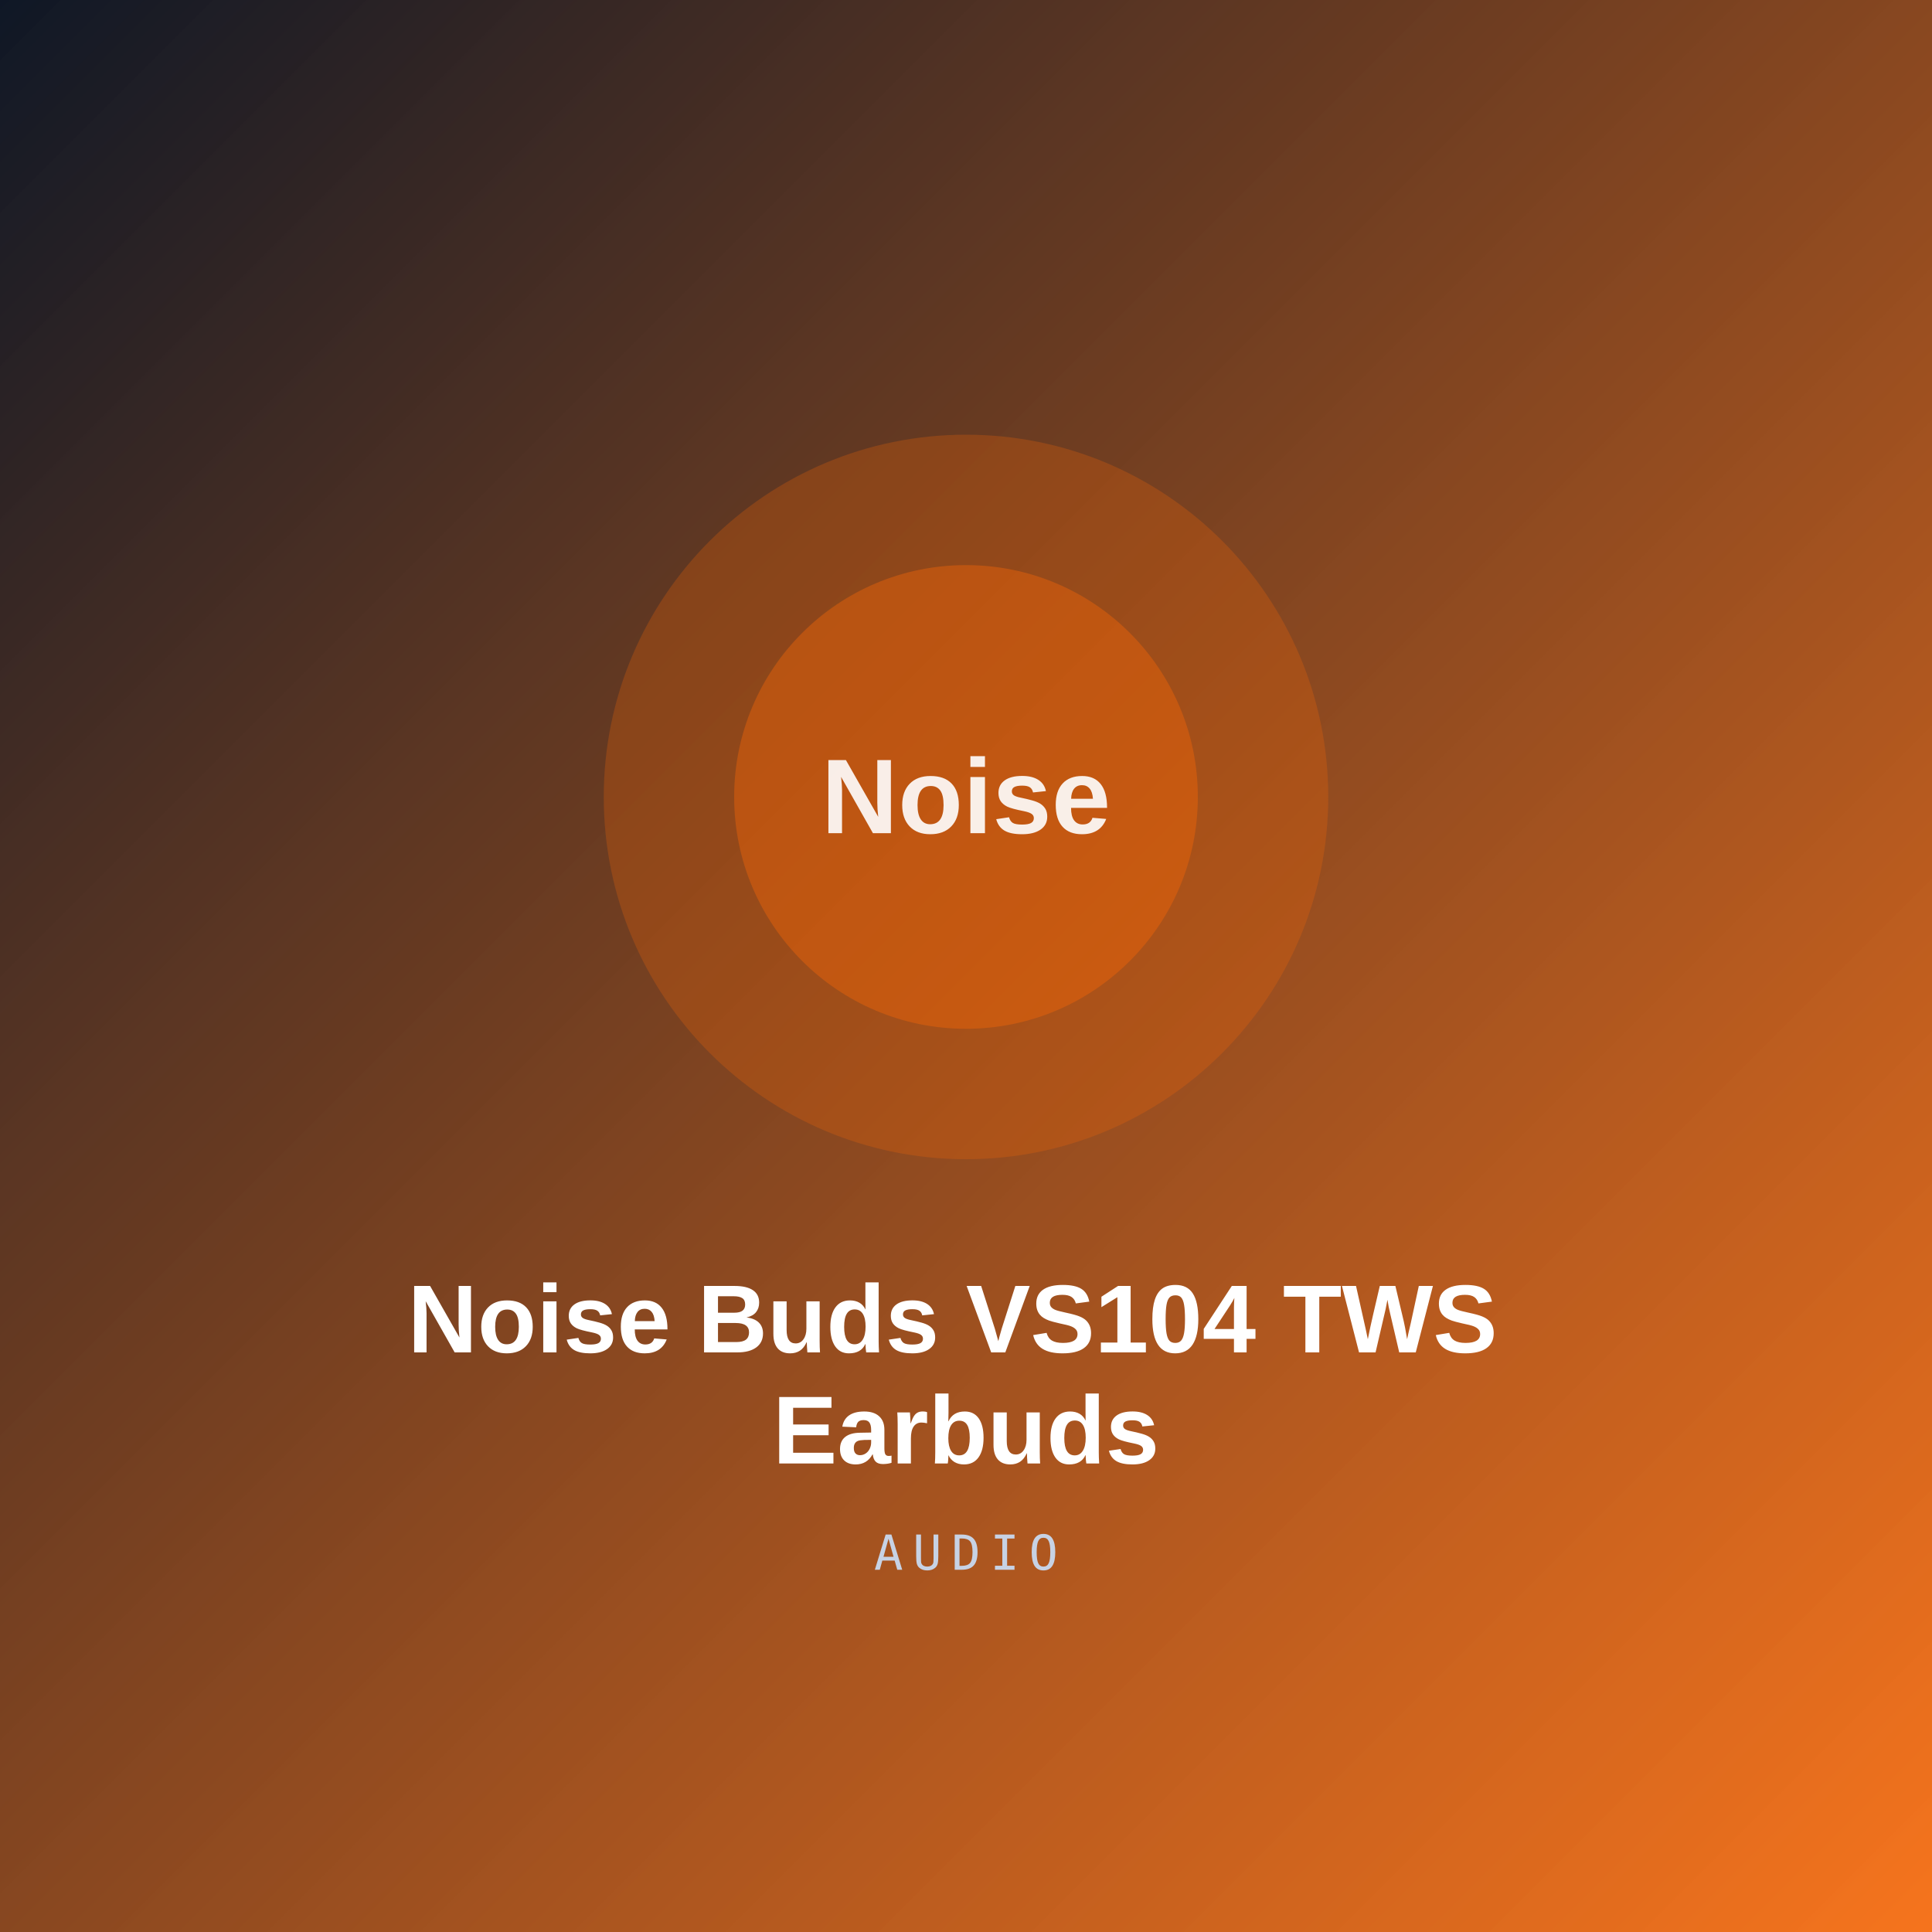
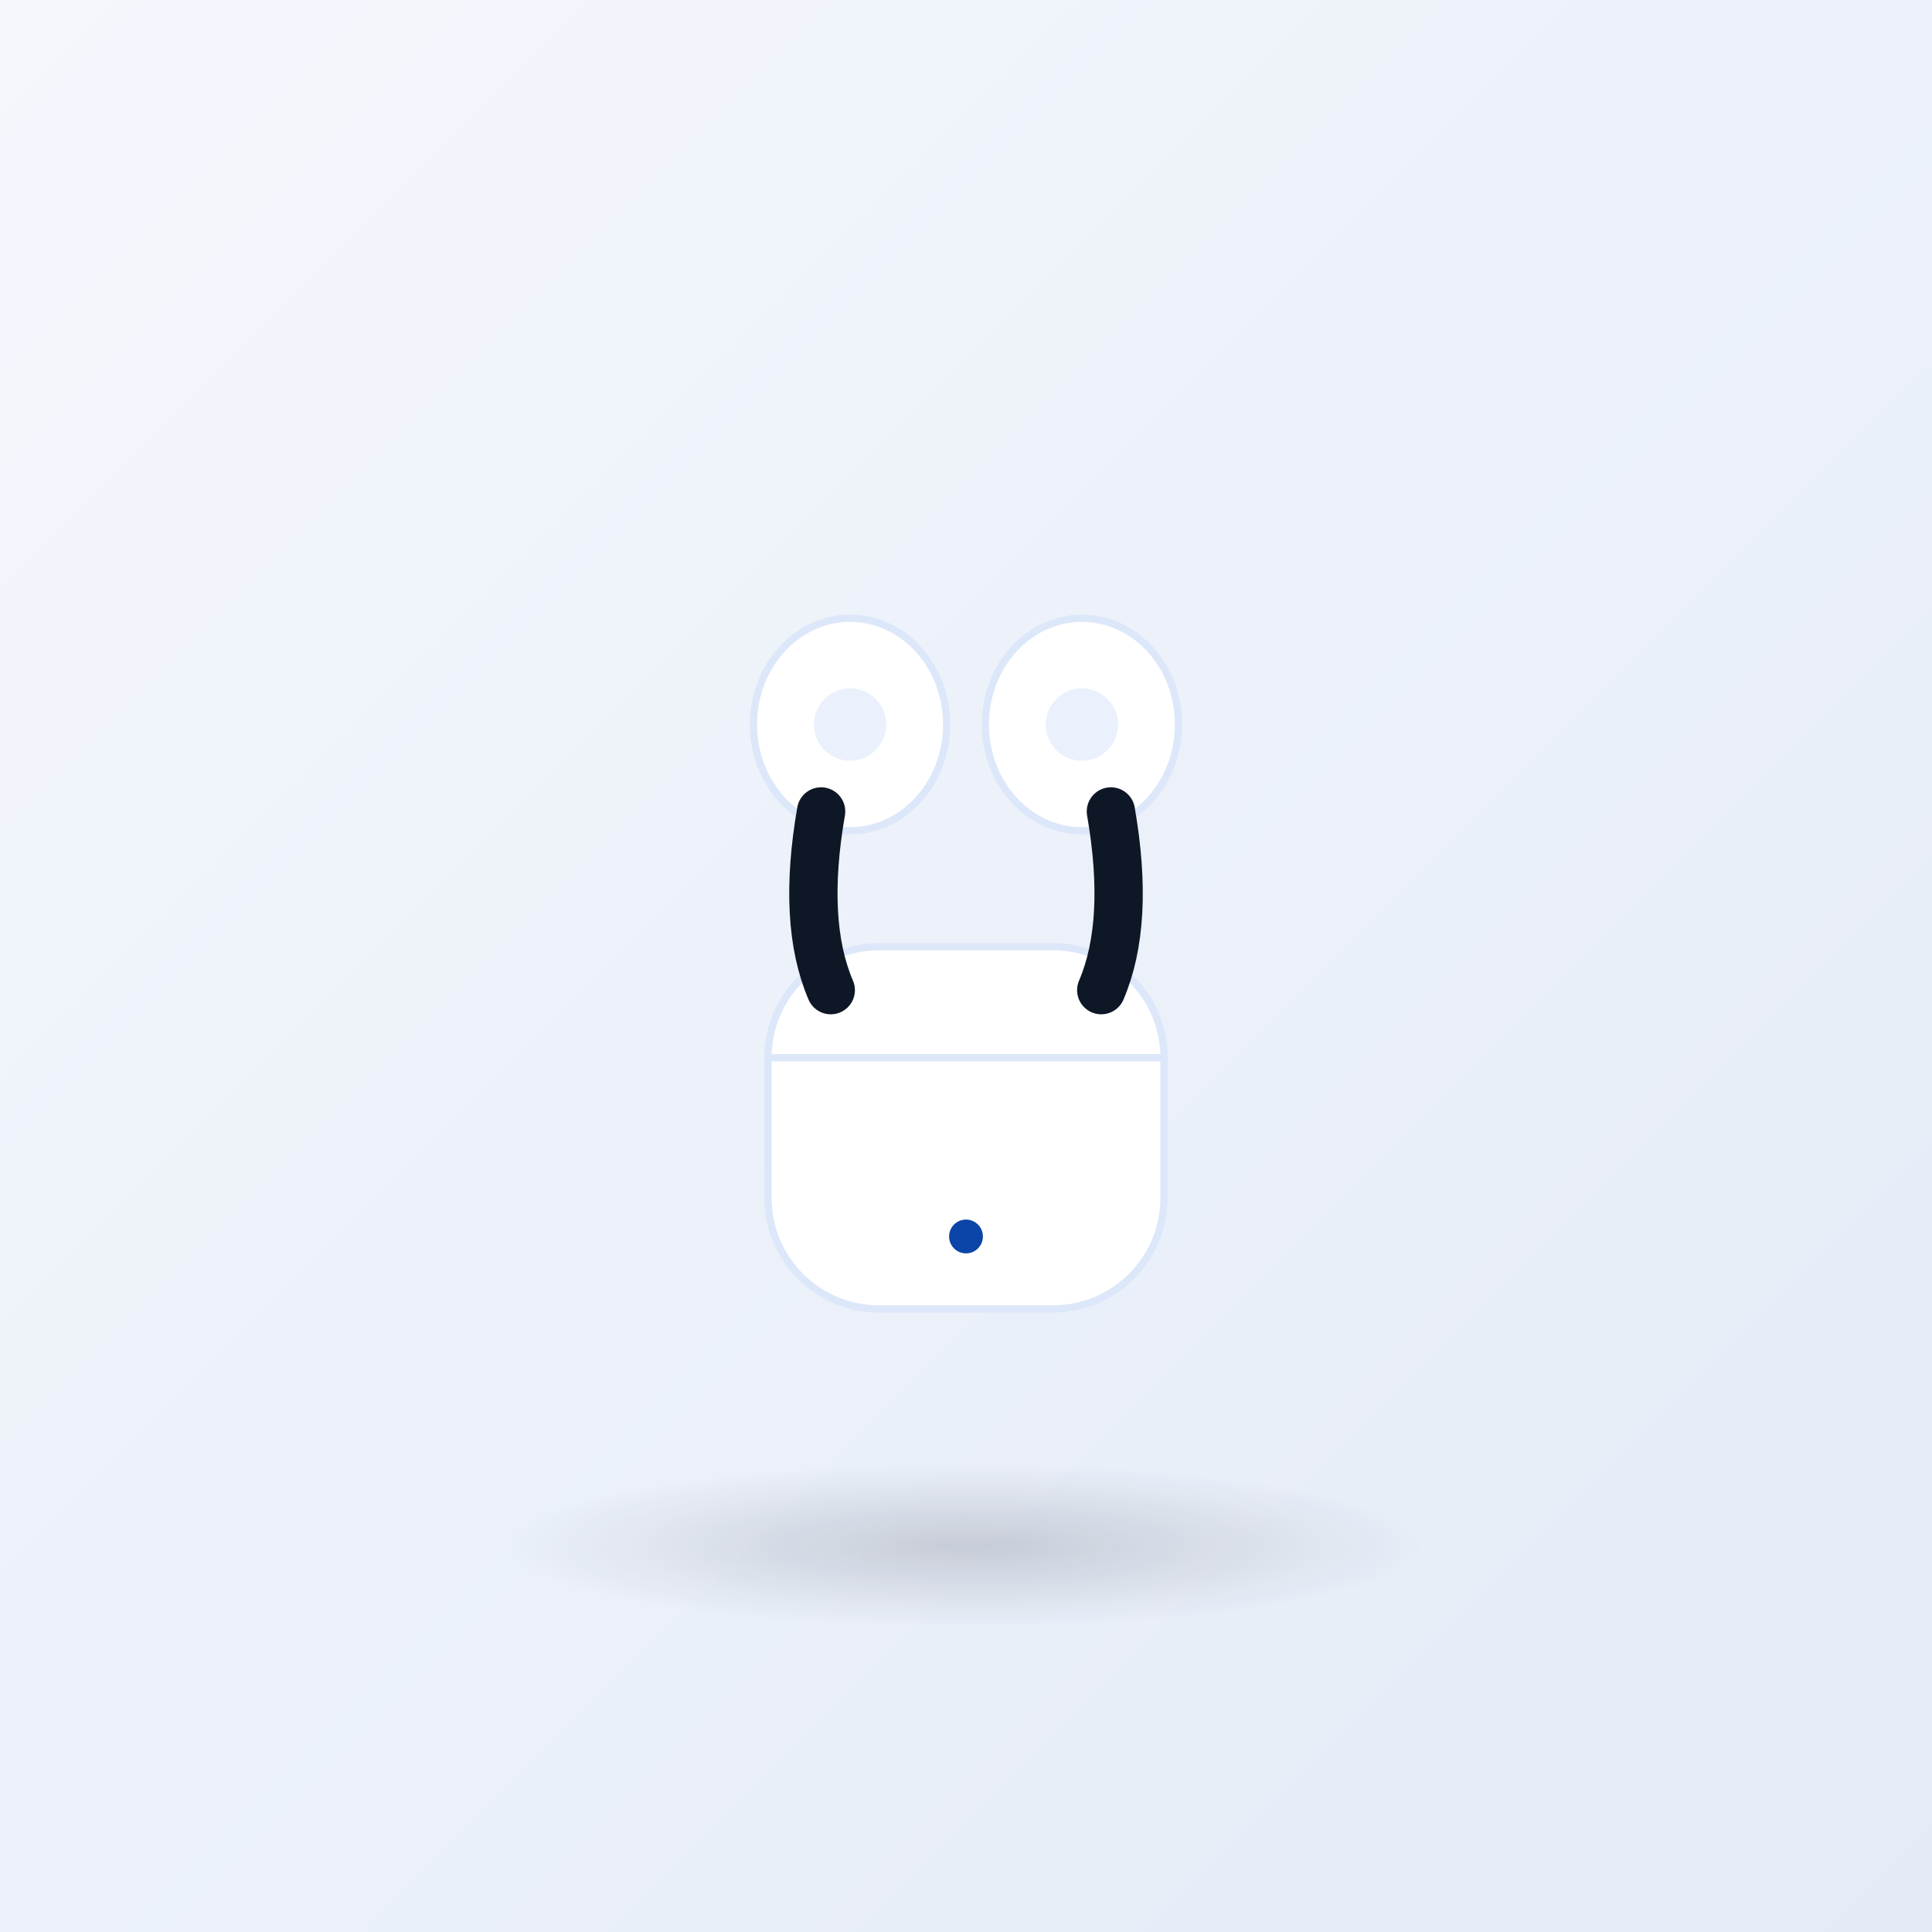
- <svg xmlns="http://www.w3.org/2000/svg" viewBox="0 0 800 800">
+ <svg xmlns="http://www.w3.org/2000/svg" viewBox="0 0 800 800" role="img">
  <defs>
-     <linearGradient id="g" x1="0" y1="0" x2="1" y2="1">
-       <stop offset="0" stop-color="#0E1726" />
-       <stop offset="1" stop-color="#F76605" stop-opacity="0.9" />
+     <linearGradient id="bg" x1="0" y1="0" x2="1" y2="1">
+       <stop offset="0" stop-color="#F4F7FC" />
+       <stop offset="1" stop-color="#E4EBF7" />
    </linearGradient>
+     <radialGradient id="sh" cx=".5" cy=".5" r=".5">
+       <stop offset="0" stop-color="#0E1726" stop-opacity=".16" />
+       <stop offset="1" stop-color="#0E1726" stop-opacity="0" />
+     </radialGradient>
  </defs>
-   <rect width="800" height="800" fill="url(#g)" />
-   <circle cx="400" cy="330" r="150" fill="#F76605" opacity="0.25" />
-   <circle cx="400" cy="330" r="96" fill="#F76605" opacity="0.4" />
-   <text x="400" y="345" text-anchor="middle" font-family="'Plus Jakarta Sans',Arial,sans-serif" font-size="44" font-weight="800" fill="#FFFFFF" opacity="0.9">Noise</text>
-   <text x="400" y="560" text-anchor="middle" font-family="'Plus Jakarta Sans',Arial,sans-serif" font-size="40" font-weight="800" fill="#FFFFFF">
-     <tspan x="400" dy="0">Noise Buds VS104 TWS</tspan>
-     <tspan x="400" dy="46">Earbuds</tspan>
-   </text>
-   <text x="400" y="650" text-anchor="middle" font-family="'JetBrains Mono',monospace" font-size="20" letter-spacing="4" fill="#C7D2E4">AUDIO</text>
+   <rect width="800" height="800" fill="url(#bg)" />
+   <ellipse cx="400" cy="640" rx="190" ry="34" fill="url(#sh)" />
+   <g>
+     <rect x="318" y="392" width="164" height="150" rx="46" fill="#FFFFFF" stroke="#DCE7FA" stroke-width="3" />
+     <path d="M318 438 h164" stroke="#DCE7FA" stroke-width="3" />
+     <circle cx="400" cy="512" r="7" fill="#0B45A8" />
+     <g>
+       <ellipse cx="352" cy="300" rx="40" ry="44" fill="#FFFFFF" stroke="#DCE7FA" stroke-width="3" />
+       <path d="M340 336 q-8 46 4 74" stroke="#0E1726" stroke-width="20" stroke-linecap="round" fill="none" />
+       <circle cx="352" cy="300" r="15" fill="#EAF1FC" />
+     </g>
+     <g>
+       <ellipse cx="448" cy="300" rx="40" ry="44" fill="#FFFFFF" stroke="#DCE7FA" stroke-width="3" />
+       <path d="M460 336 q8 46 -4 74" stroke="#0E1726" stroke-width="20" stroke-linecap="round" fill="none" />
+       <circle cx="448" cy="300" r="15" fill="#EAF1FC" />
+     </g>
+   </g>
</svg>
